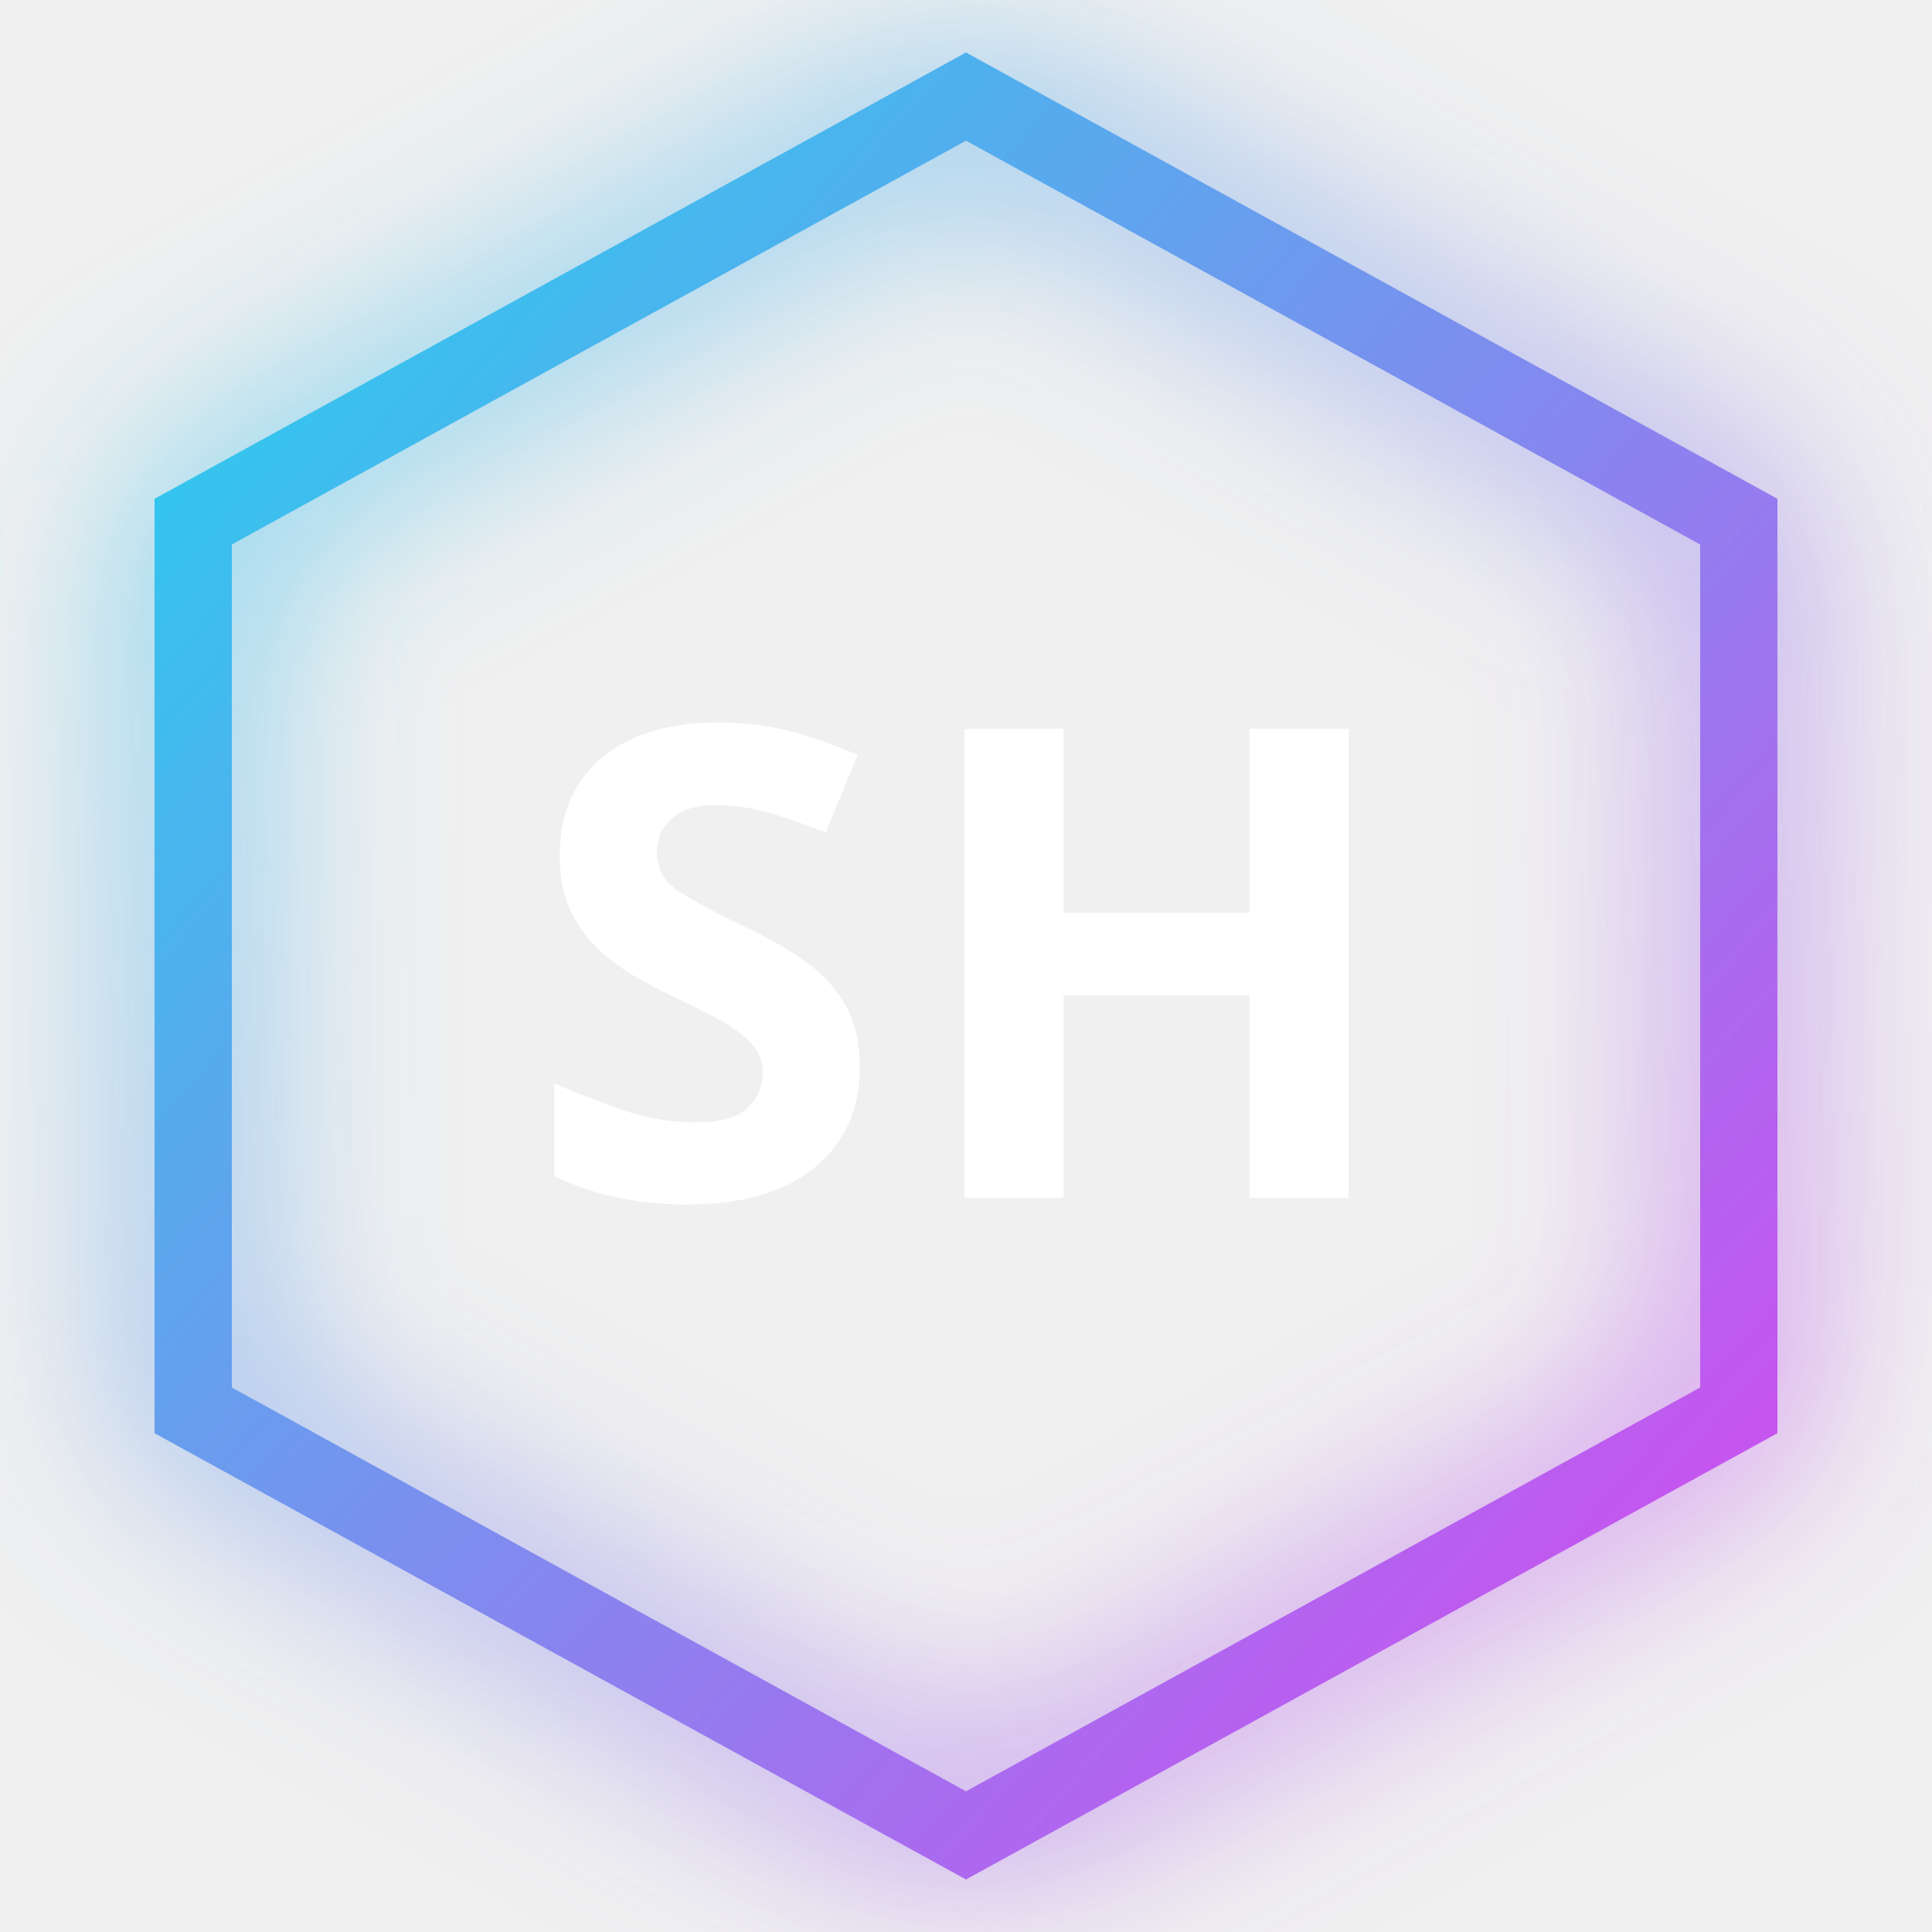
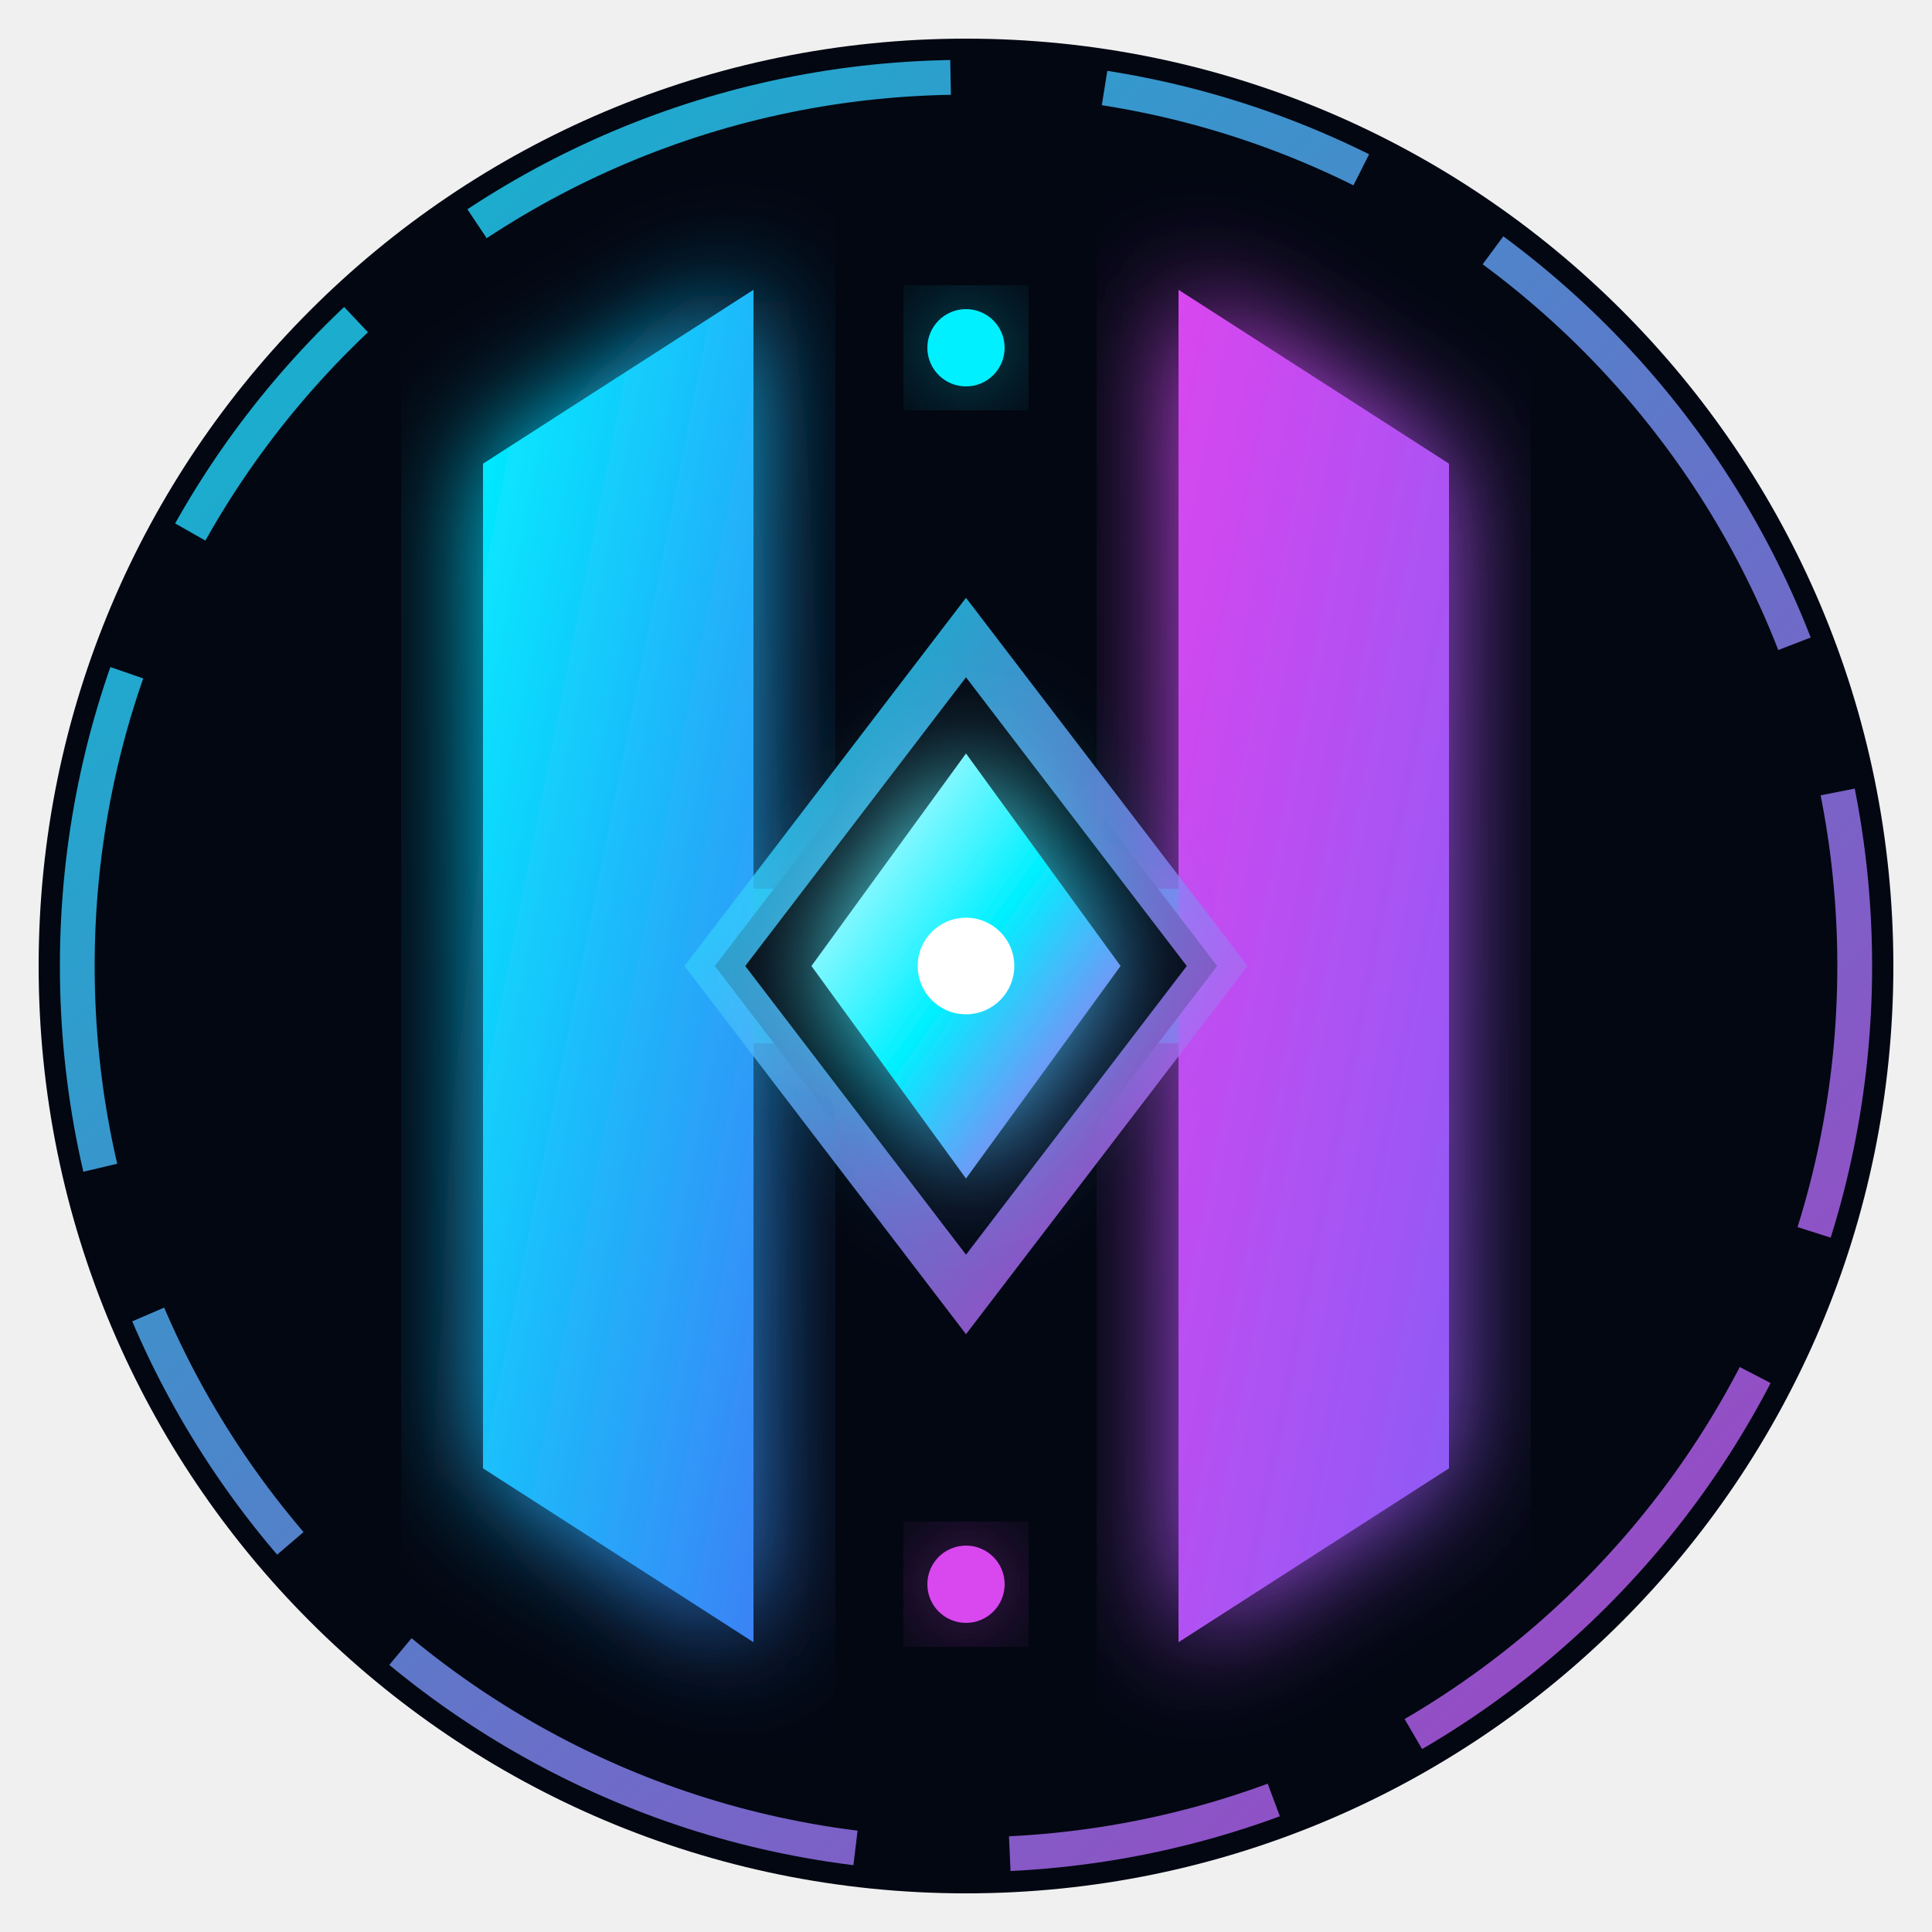
<svg xmlns="http://www.w3.org/2000/svg" viewBox="0 0 100 100">
  <defs>
-     <linearGradient id="neon-grad" x1="0%" y1="0%" x2="100%" y2="100%">
-       <stop offset="0%" stop-color="#22d3ee" />
-       <stop offset="100%" stop-color="#d946ef" />
+     <linearGradient id="pylon-left" x1="0%" y1="0%" x2="100%" y2="100%">
+       <stop offset="0%" stop-color="#00F0FF" />
+       <stop offset="100%" stop-color="#3B82F6" />
    </linearGradient>
-     <filter id="glow" x="-20%" y="-20%" width="140%" height="140%">
-       <stop offset="0%" stop-color="#22d3ee" />
-       <feGaussianBlur stdDeviation="5" result="blur" />
+     <linearGradient id="pylon-right" x1="0%" y1="0%" x2="100%" y2="100%">
+       <stop offset="0%" stop-color="#D946EF" />
+       <stop offset="100%" stop-color="#8B5CF6" />
+     </linearGradient>
+     <linearGradient id="core-glow" x1="0%" y1="0%" x2="100%" y2="100%">
+       <stop offset="0%" stop-color="#FFFFFF" />
+       <stop offset="50%" stop-color="#00F0FF" />
+       <stop offset="100%" stop-color="#D946EF" />
+     </linearGradient>
+     <linearGradient id="ring-glow" x1="0%" y1="0%" x2="100%" y2="100%">
+       <stop offset="0%" stop-color="#00F0FF" stop-opacity="0.8" />
+       <stop offset="100%" stop-color="#D946EF" stop-opacity="0.8" />
+     </linearGradient>
+     <filter id="neon-glow" x="-30%" y="-30%" width="160%" height="160%">
+       <feGaussianBlur stdDeviation="3" result="blur" />
      <feMerge>
        <feMergeNode in="blur" />
        <feMergeNode in="SourceGraphic" />
      </feMerge>
    </filter>
  </defs>
-   <polygon points="50,5 90,27 90,73 50,95 10,73 10,27" fill="none" stroke="url(#neon-grad)" stroke-width="4" filter="url(#glow)" />
-   <text x="50" y="62" font-family="'Syne', 'sans-serif'" font-weight="900" font-size="34" fill="#fff" text-anchor="middle" letter-spacing="1">SH</text>
+   <circle cx="50" cy="50" r="48" fill="#030712" />
+   <circle cx="50" cy="50" r="46" fill="none" stroke="url(#ring-glow)" stroke-width="1.8" stroke-dasharray="14 8 26 8" />
+   <path d="M 25,24 L 39,15 L 39,85 L 25,76 Z" fill="url(#pylon-left)" filter="url(#neon-glow)" />
+   <path d="M 61,15 L 75,24 L 75,76 L 61,85 Z" fill="url(#pylon-right)" filter="url(#neon-glow)" />
+   <path d="M 39,46 L 61,46 L 61,54 L 39,54 Z" fill="#00F0FF" opacity="0.6" />
+   <polygon points="50,33 63,50 50,67 37,50" fill="#030712" stroke="url(#ring-glow)" stroke-width="2.5" />
+   <polygon points="50,39 58,50 50,61 42,50" fill="url(#core-glow)" filter="url(#neon-glow)" />
+   <circle cx="50" cy="50" r="2.5" fill="#FFFFFF" />
+   <circle cx="50" cy="18" r="2" fill="#00F0FF" filter="url(#neon-glow)" />
+   <circle cx="50" cy="82" r="2" fill="#D946EF" filter="url(#neon-glow)" />
</svg>
